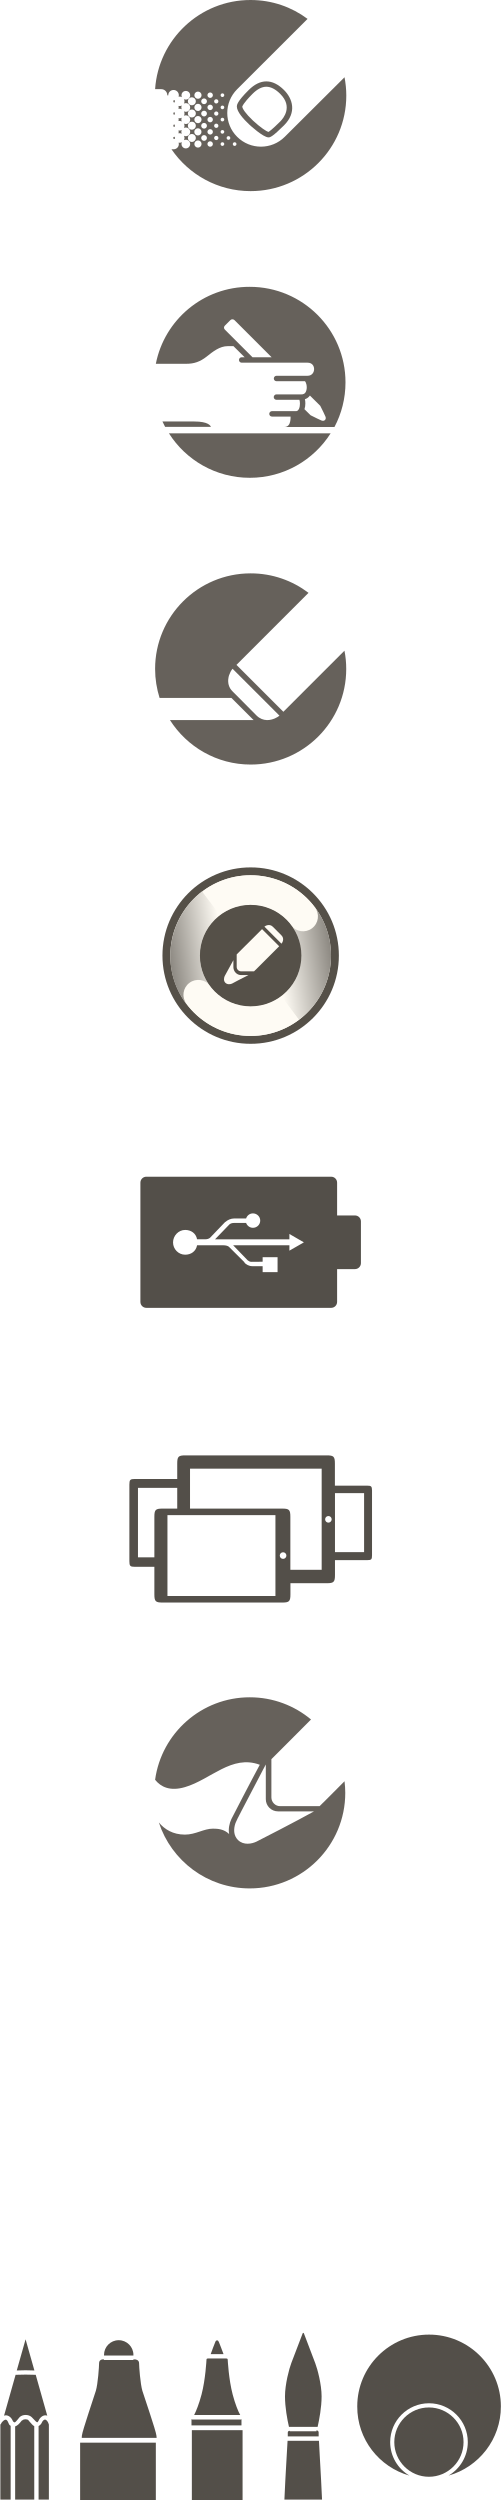
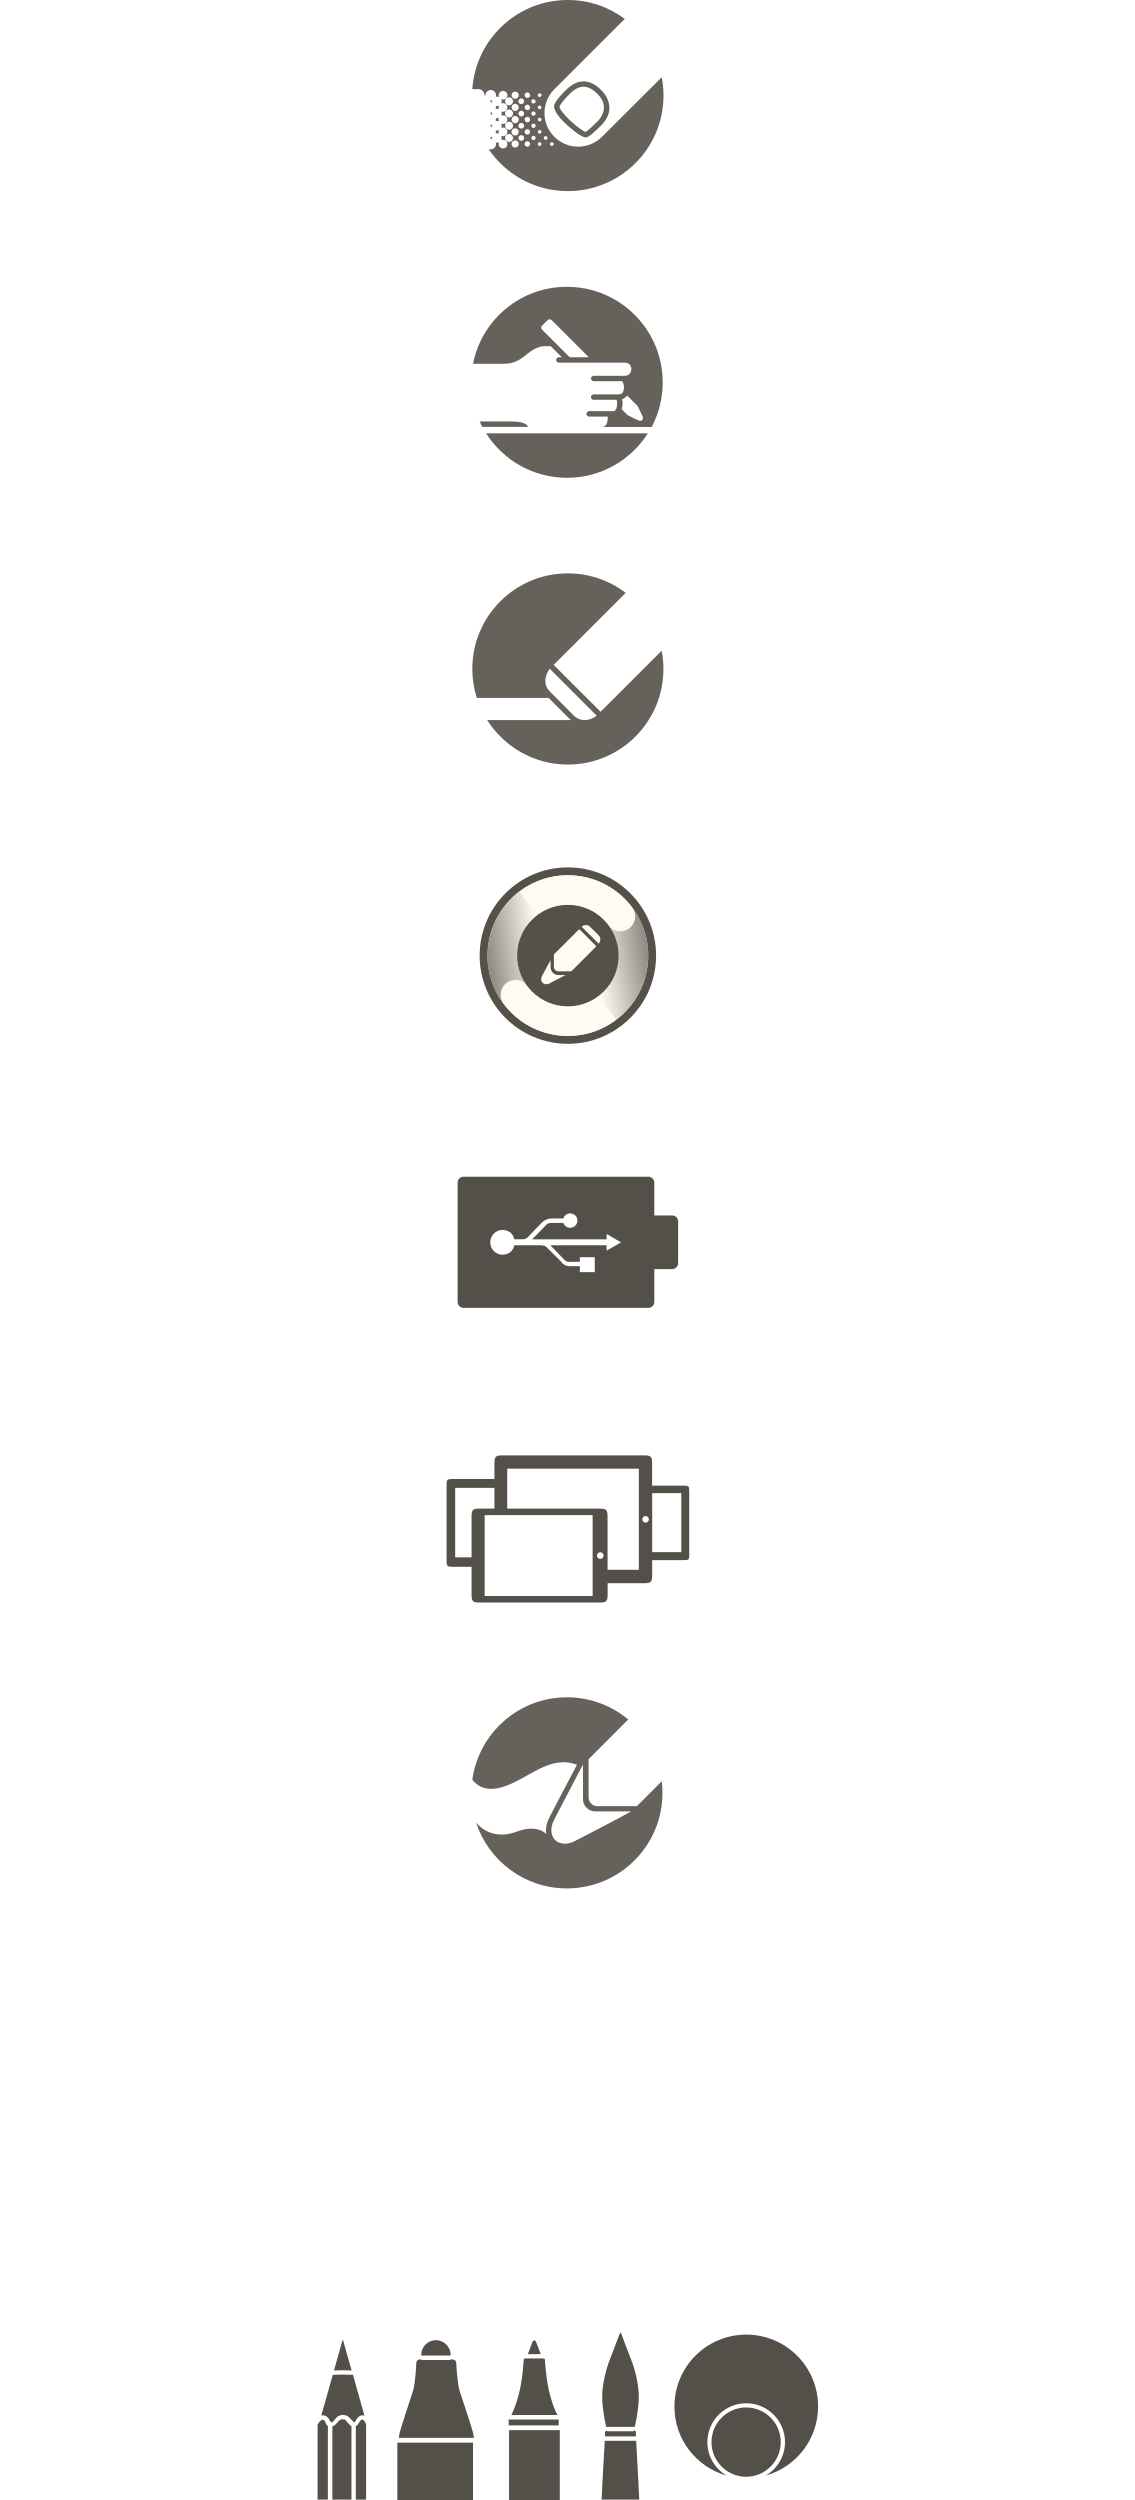
- <svg xmlns="http://www.w3.org/2000/svg" width="681px" height="3401px" viewBox="0 0 681 3401" version="1.1">
+ <svg xmlns="http://www.w3.org/2000/svg" width="681px" height="1500px" viewBox="0 0 681 3401" version="1.1">
  <description>Created with Sketch.</description>
  <defs>
    <linearGradient x1="115.909%" y1="28.46%" x2="-12.454%" y2="71.543%" id="linearGradient-1">
      <stop stop-color="#79756E" offset="0%" />
      <stop stop-color="#FEFBF4" offset="90%" />
    </linearGradient>
    <linearGradient x1="-16.399%" y1="71.571%" x2="111.901%" y2="28.515%" id="linearGradient-2">
      <stop stop-color="#79756E" offset="0%" />
      <stop stop-color="#FEFBF4" offset="90%" />
    </linearGradient>
  </defs>
  <g id="Page-1" stroke="none" stroke-width="1" fill="none" fill-rule="evenodd">
    <g id="pencil-icons-sprite">
      <g id="Group" transform="translate(211, 0)" fill="#66615B">
        <path d="M108.2,198.5 C106.8,198.5 105.7,197.4 105.7,196 C105.7,194.6 106.8,193.5 108.2,193.5 C109.6,193.5 110.7,194.6 110.7,196 C110.7,197.3 109.6,198.5 108.2,198.5 L108.2,198.5 Z M99.8,190.2 C98.4,190.2 97.3,189.1 97.3,187.7 C97.3,186.3 98.4,185.2 99.8,185.2 C101.2,185.2 102.3,186.3 102.3,187.7 C102.4,189.1 101.2,190.2 99.8,190.2 L99.8,190.2 Z M91.6,132 C90.2,132 89.1,130.9 89.1,129.5 C89.1,128.1 90.2,127 91.6,127 C93,127 94.1,128.1 94.1,129.5 C94,130.9 92.9,132 91.6,132 L91.6,132 Z M91.6,148.6 C90.2,148.6 89.1,147.5 89.1,146.1 C89.1,144.7 90.2,143.6 91.6,143.6 C93,143.6 94.1,144.7 94.1,146.1 C94,147.5 92.9,148.6 91.6,148.6 L91.6,148.6 Z M91.6,165.2 C90.2,165.2 89.1,164.1 89.1,162.7 C89.1,161.3 90.2,160.2 91.6,160.2 C93,160.2 94.1,161.3 94.1,162.7 C94,164.1 92.9,165.2 91.6,165.2 L91.6,165.2 Z M91.6,181.9 C90.2,181.9 89.1,180.8 89.1,179.4 C89.1,178 90.2,176.9 91.6,176.9 C93,176.9 94.1,178 94.1,179.4 C94,180.7 92.9,181.9 91.6,181.9 L91.6,181.9 Z M91.6,198.5 C90.2,198.5 89.1,197.4 89.1,196 C89.1,194.6 90.2,193.5 91.6,193.5 C93,193.5 94.1,194.6 94.1,196 C94,197.3 92.9,198.5 91.6,198.5 L91.6,198.5 Z M83.2,140.8 C81.6,140.8 80.3,139.5 80.3,137.9 C80.3,136.3 81.6,135 83.2,135 C84.8,135 86.1,136.3 86.1,137.9 C86.2,139.4 84.8,140.8 83.2,140.8 L83.2,140.8 Z M83.2,157.4 C81.6,157.4 80.3,156.1 80.3,154.5 C80.3,152.9 81.6,151.6 83.2,151.6 C84.8,151.6 86.1,152.9 86.1,154.5 C86.2,156.1 84.8,157.4 83.2,157.4 L83.2,157.4 Z M83.2,174 C81.6,174 80.3,172.7 80.3,171.1 C80.3,169.5 81.6,168.2 83.2,168.2 C84.8,168.2 86.1,169.5 86.1,171.1 C86.2,172.7 84.8,174 83.2,174 L83.2,174 Z M83.2,190.6 C81.6,190.6 80.3,189.3 80.3,187.7 C80.3,186.1 81.6,184.8 83.2,184.8 C84.8,184.8 86.1,186.1 86.1,187.7 C86.2,189.3 84.8,190.6 83.2,190.6 L83.2,190.6 Z M74.9,133.2 C72.9,133.2 71.2,131.5 71.2,129.5 C71.2,127.5 72.8,125.8 74.9,125.8 C77,125.8 78.6,127.5 78.6,129.5 C78.6,131.5 76.9,133.2 74.9,133.2 L74.9,133.2 Z M71.2,146.1 C71.2,144.1 72.8,142.4 74.9,142.4 C77,142.4 78.6,144.1 78.6,146.1 C78.6,148.1 77,149.8 74.9,149.8 C72.9,149.8 71.2,148.1 71.2,146.1 L71.2,146.1 Z M74.9,166.4 C72.9,166.4 71.2,164.7 71.2,162.7 C71.2,160.7 72.8,159 74.9,159 C77,159 78.6,160.7 78.6,162.7 C78.6,164.8 76.9,166.4 74.9,166.4 L74.9,166.4 Z M71.2,179.4 C71.2,177.4 72.8,175.7 74.9,175.7 C77,175.7 78.6,177.4 78.6,179.4 C78.6,181.4 77,183.1 74.9,183.1 C72.9,183 71.2,181.4 71.2,179.4 L71.2,179.4 Z M74.9,199.6 C72.9,199.6 71.2,197.9 71.2,195.9 C71.2,193.9 72.8,192.2 74.9,192.2 C77,192.2 78.6,193.9 78.6,195.9 C78.6,198 76.9,199.6 74.9,199.6 L74.9,199.6 Z M66.6,141.7 C64.5,141.7 62.7,139.9 62.7,137.8 C62.7,135.7 64.5,133.9 66.6,133.9 C68.8,133.9 70.5,135.7 70.5,137.8 C70.5,140 68.8,141.7 66.6,141.7 L66.6,141.7 Z M66.6,158.4 C64.5,158.4 62.7,156.6 62.7,154.5 C62.7,152.4 64.5,150.6 66.6,150.6 C68.8,150.6 70.5,152.4 70.5,154.5 C70.5,156.6 68.8,158.4 66.6,158.4 L66.6,158.4 Z M66.6,175 C64.5,175 62.7,173.2 62.7,171.1 C62.7,169 64.5,167.2 66.6,167.2 C68.8,167.2 70.5,169 70.5,171.1 C70.5,173.2 68.8,175 66.6,175 L66.6,175 Z M66.6,191.6 C64.5,191.6 62.7,189.8 62.7,187.7 C62.7,185.6 64.5,183.8 66.6,183.8 C68.8,183.8 70.5,185.6 70.5,187.7 C70.5,189.8 68.8,191.6 66.6,191.6 L66.6,191.6 Z M58.3,200.8 C55.6,200.8 53.4,198.6 53.4,195.9 C53.4,193.2 55.6,191 58.3,191 C61,191 63.2,193.2 63.2,195.9 C63.1,198.7 61,200.8 58.3,200.8 L58.3,200.8 Z M44.6,187.7 C44.6,184.7 47,182.3 50,182.3 C53,182.3 55.4,184.7 55.4,187.7 C55.4,190.7 53,193.1 50,193.1 C47,193.1 44.6,190.6 44.6,187.7 L44.6,187.7 Z M44.6,171 C44.6,168 47,165.6 50,165.6 C53,165.6 55.4,168 55.4,171 C55.4,174 53,176.4 50,176.4 C47,176.4 44.6,174 44.6,171 L44.6,171 Z M44.6,154.4 C44.6,151.4 47,149 50,149 C53,149 55.4,151.4 55.4,154.4 C55.4,157.4 53,159.8 50,159.8 C47,159.8 44.6,157.4 44.6,154.4 L44.6,154.4 Z M44.6,137.8 C44.6,134.8 47,132.4 50,132.4 C53,132.4 55.4,134.8 55.4,137.8 C55.4,140.8 53,143.2 50,143.2 C47,143.2 44.6,140.8 44.6,137.8 L44.6,137.8 Z M58.3,151 C55.6,151 53.4,148.8 53.4,146.1 C53.4,143.4 55.6,141.2 58.3,141.2 C61,141.2 63.2,143.4 63.2,146.1 C63.1,148.8 61,151 58.3,151 L58.3,151 Z M63.1,179.4 C63.1,182.1 60.9,184.3 58.2,184.3 C55.5,184.3 53.3,182.1 53.3,179.4 C53.3,176.7 55.5,174.5 58.2,174.5 C61,174.5 63.1,176.7 63.1,179.4 L63.1,179.4 Z M58.3,167.6 C55.6,167.6 53.4,165.4 53.4,162.7 C53.4,160 55.6,157.8 58.3,157.8 C61,157.8 63.2,160 63.2,162.7 C63.1,165.4 61,167.6 58.3,167.6 L58.3,167.6 Z M58.3,124.6 C61,124.6 63.2,126.8 63.2,129.5 C63.2,132.2 61,134.4 58.3,134.4 C55.6,134.4 53.4,132.2 53.4,129.5 C53.4,126.8 55.6,124.6 58.3,124.6 L58.3,124.6 Z M176.4,186.1 C158.5,204 129.5,204 111.6,186.1 C93.7,168.3 93.7,139.3 111.6,121.4 L207.4,25.7 C185.9,9.6 159,0 129.8,0 C60.9,0 4.5,53.6 0,121.3 L8.4,121.3 C13,121.3 16.6,125 16.6,129.6 L16.6,129.7 L16.7,129.7 C17.1,129.7 17.5,129.7 17.9,129.8 L17.9,129.6 C17.9,125.6 21.1,122.4 25.1,122.4 C29.1,122.4 32.3,125.6 32.3,129.6 C32.3,130.3 32.1,130.9 32,131.6 C32.5,131.5 33,131.4 33.5,131.4 C34.6,131.4 35.6,131.7 36.5,132.2 C36.1,131.4 35.9,130.5 35.9,129.6 C35.9,126.3 38.5,123.7 41.8,123.7 C45.1,123.7 47.7,126.3 47.7,129.6 C47.7,132.8 45.1,135.5 41.8,135.5 C40.9,135.5 40,135.2 39.2,134.9 C39.7,135.8 40,136.8 40,137.9 C40,139 39.7,140 39.2,140.9 C40,140.5 40.8,140.3 41.8,140.3 C45.1,140.3 47.7,142.9 47.7,146.2 C47.7,149.4 45.1,152.1 41.8,152.1 C40.9,152.1 40,151.8 39.2,151.5 C39.7,152.4 40,153.4 40,154.5 C40,155.6 39.7,156.6 39.2,157.5 C40,157.1 40.8,156.9 41.8,156.9 C45.1,156.9 47.7,159.5 47.7,162.8 C47.7,166 45.1,168.7 41.8,168.7 C40.9,168.7 40,168.4 39.2,168.1 C39.7,169 40,170 40,171.1 C40,172.2 39.7,173.2 39.2,174.1 C40,173.7 40.8,173.5 41.8,173.5 C45.1,173.5 47.7,176.1 47.7,179.4 C47.7,182.6 45.1,185.3 41.8,185.3 C40.9,185.3 40,185 39.2,184.7 C39.7,185.6 40,186.6 40,187.7 C40,188.8 39.7,189.8 39.2,190.7 C40,190.3 40.8,190.1 41.8,190.1 C45.1,190.1 47.7,192.7 47.7,196 C47.7,199.2 45.1,201.9 41.8,201.9 C38.5,201.9 35.9,199.2 35.9,196 C35.9,195.1 36.1,194.2 36.5,193.4 C35.6,193.9 34.6,194.2 33.5,194.2 C33,194.2 32.5,194.1 32,194 C32.2,194.6 32.3,195.3 32.3,196 C32.3,199.9 29.1,203.1 25.1,203.1 L22.3,203.1 C45.7,237.4 85.2,260 129.9,260 C201.8,260 260.1,201.8 260.1,130 C260.1,121.4 259.2,113.1 257.7,105.1 L176.4,186.1 L176.4,186.1 Z" id="Shape" />
        <path d="M25,172.2 C25.7,172.2 26.4,172.3 27,172.5 C26.9,172 26.8,171.6 26.8,171 C26.8,170.5 26.9,170 27,169.5 C26.4,169.7 25.7,169.8 25,169.8 L24.8,169.8 C24.9,170.2 24.9,170.6 24.9,171 C24.9,171.4 24.9,171.8 24.8,172.2 L25,172.2 L25,172.2 Z" id="Shape" />
        <path d="M25,155.6 C25.7,155.6 26.4,155.7 27,155.9 C26.9,155.4 26.8,155 26.8,154.4 C26.8,153.9 26.9,153.4 27,152.9 C26.4,153.1 25.7,153.2 25,153.2 L24.8,153.2 C24.9,153.6 24.9,154 24.9,154.4 C24.9,154.8 24.9,155.2 24.8,155.6 L25,155.6 L25,155.6 Z" id="Shape" />
        <path d="M25,188.8 C25.7,188.8 26.4,188.9 27,189.1 C26.9,188.6 26.8,188.2 26.8,187.6 C26.8,187.1 26.9,186.6 27,186.1 C26.4,186.3 25.7,186.4 25,186.4 L24.8,186.4 C24.9,186.8 24.9,187.2 24.9,187.6 C24.9,188 24.9,188.4 24.8,188.8 L25,188.8 L25,188.8 Z" id="Shape" />
        <path d="M25,139 C25.7,139 26.4,139.1 27,139.3 C26.9,138.8 26.8,138.4 26.8,137.8 C26.8,137.3 26.9,136.8 27,136.3 C26.4,136.5 25.7,136.6 25,136.6 L24.8,136.6 C24.9,137 24.9,137.4 24.9,137.8 C24.9,138.2 24.9,138.6 24.8,139 L25,139 L25,139 Z" id="Shape" />
        <path d="M33.3,164.5 C34.4,164.5 35.4,164.8 36.3,165.3 C35.9,164.5 35.7,163.6 35.7,162.7 C35.7,161.8 35.9,160.9 36.3,160.1 C35.4,160.6 34.4,160.9 33.3,160.9 C32.8,160.9 32.3,160.8 31.8,160.7 C32,161.3 32.1,162 32.1,162.7 C32.1,163.4 31.9,164 31.8,164.7 C32.3,164.6 32.8,164.5 33.3,164.5 L33.3,164.5 Z" id="Shape" />
        <path d="M33.3,177.6 C32.8,177.6 32.3,177.5 31.8,177.4 C32,178 32.1,178.7 32.1,179.4 C32.1,180.1 31.9,180.7 31.8,181.4 C32.3,181.3 32.8,181.2 33.3,181.2 C34.4,181.2 35.4,181.5 36.3,182 C35.9,181.2 35.7,180.3 35.7,179.4 C35.7,178.5 35.9,177.6 36.3,176.8 C35.4,177.3 34.4,177.6 33.3,177.6 L33.3,177.6 Z" id="Shape" />
        <path d="M170.2,127.7 C187.7,145.1 174.6,160.9 170.2,165.3 C158.9,176.5 155.2,179 154.1,179.5 C151.6,178.8 143.2,173.4 133.2,164.1 C123.1,154.6 118.6,147.6 118.6,145 C118.6,145 119.3,141 132.5,127.7 C138.9,121.3 145.2,118 151.3,118 C157.4,118 163.8,121.3 170.2,127.7 L170.2,127.7 Z M127.3,122.5 C111.2,138.5 111.2,143.1 111.2,144.9 C111.2,152.1 120.4,162.2 128.2,169.5 C129,170.2 146.9,186.9 154.3,186.9 C156.7,186.9 160.2,185.6 175.4,170.5 C193.1,152.8 187,134.1 175.4,122.5 C159.7,106.8 143,106.8 127.3,122.5 L127.3,122.5 Z" id="Shape" />
        <path d="M33.3,147.9 C34.4,147.9 35.4,148.2 36.3,148.7 C35.9,147.9 35.7,147 35.7,146.1 C35.7,145.2 35.9,144.3 36.3,143.5 C35.4,144 34.4,144.3 33.3,144.3 C32.8,144.3 32.3,144.2 31.8,144.1 C32,144.7 32.1,145.4 32.1,146.1 C32.1,146.8 31.9,147.4 31.8,148.1 C32.3,148 32.8,147.9 33.3,147.9 L33.3,147.9 Z" id="Shape" />
      </g>
      <g id="Group" transform="translate(212, 390)" fill="#66615B">
        <path d="M9,183.4 C10.1,185.9 11.3,188.3 12.6,190.7 L75,190.7 C74.3,189.3 71.7,183.4 52.3,183.4 L9,183.4 L9,183.4 Z" id="Shape" />
        <path d="M93.9,53 L101.4,45.5 C102.9,44 105.4,44 107,45.5 L157.5,96 L131.5,96 L94,58.5 C92.3,57 92.3,54.5 93.9,53 L93.9,53 Z M220.2,158.6 L223.7,162.1 C226.2,166.7 230.3,175.7 230.6,176.4 C231.2,177.6 231.7,179.9 230.1,181.4 C228.6,183 226.3,182.5 225,181.9 C224.3,181.6 215.1,177.4 210.5,174.9 L209.6,174 L209.4,173.8 L202.2,166.7 C203,164.3 203.4,161.7 203.4,158.9 C203.4,156.7 203.2,154.8 202.8,153.1 C205.6,152.2 207.9,150.5 209.6,148.1 L220.2,158.6 L220.2,158.6 Z M41.7,104.9 C51.8,104.9 60.1,102.2 69,95.2 C77.8,88.2 86.9,80.9 97.8,80.9 L105.6,80.9 L120.8,96 L116.8,96 C114.8,96 113.1,97.6 113.1,99.7 C113.1,101.7 114.7,103.4 116.8,103.4 L206.4,103.4 C212.9,103.4 215.3,108.1 215.3,112.1 C215.3,116.5 212.5,121.2 206.4,121.2 L164.2,121.2 C162.2,121.2 160.5,122.8 160.5,124.9 C160.5,127 162.1,128.6 164.2,128.6 L202.8,128.6 C204.2,129.6 206.3,135.5 204.8,141 C203.4,146.5 199.5,146.5 198.2,146.5 L164.1,146.5 C162.1,146.5 160.4,148.2 160.4,150.2 C160.4,152.2 162,153.9 164.1,153.9 L195.3,153.9 C196.2,156 196.6,162.1 194.7,166.3 C193.2,169.3 191.4,169.3 190.7,169.3 L158,169.3 C156,169.3 154.3,171 154.3,173 C154.3,175 155.9,176.7 158,176.7 L183.3,176.7 C183.4,180.4 183,185.6 180.5,188.5 C179.1,190.1 177.2,190.9 174.6,190.9 L243,190.9 C252.6,172.8 258,152.1 258,130.2 C258,58.4 199.7,0.2 127.8,0.2 C64.5,-2.03448369e-14 11.7,45.1 0,104.9 L41.7,104.9 L41.7,104.9 Z" id="Shape" />
        <path d="M17.8,199.5 C40.9,235.9 81.5,260 127.8,260 C174.1,260 214.7,235.9 237.8,199.5 L17.8,199.5 L17.8,199.5 Z" id="Shape" />
      </g>
      <g id="Connect" transform="translate(221, 1180)">
        <circle id="Oval" fill="#555048" cx="120" cy="120" r="120" />
        <path d="M120,10.7 C59.7,10.7 10.7,59.6 10.7,120 C10.7,180.4 59.6,229.3 120,229.3 C180.3,229.3 229.3,180.4 229.3,120 C229.3,59.6 180.3,10.7 120,10.7 L120,10.7 Z M120,188.6 C82.1,188.6 51.4,157.9 51.4,120 C51.4,82.1 82.1,51.4 120,51.4 C157.9,51.4 188.6,82.1 188.6,120 C188.6,157.9 157.9,188.6 120,188.6 L120,188.6 Z" id="Shape" fill="#FEFBF4" />
        <path d="M174.9,78.8 C197.6,109.1 191.5,152.2 161.2,174.9 L185.6,207.4 C233.9,171.2 243.7,102.7 207.5,54.4 L174.9,78.8 L174.9,78.8 Z" id="Shape" fill="url(#linearGradient-1)" />
        <path d="M53.9,32.6 C6.9,68.8 -4,137.3 32.2,185.6 L64.9,161.2 L64.9,161.3 C41.9,131 48.5,87.5 78.8,65.5 L78.8,65.5 L53.9,32.7 L53.9,32.6 L53.9,32.6 Z" id="Shape" fill="url(#linearGradient-2)" />
        <path d="M54.5,32.6 L78.9,65.1 C109.2,42.4 152.3,48.5 175,78.8 L175,78.8 C181.7,87.8 194.5,89.6 203.4,82.9 C212.4,76.2 214.2,63.4 207.5,54.5 C171.2,6.2 102.7,-3.6 54.5,32.6 L54.5,32.6 Z" id="Shape" fill="#FEFBF4" />
        <path d="M161.2,174.9 C130.9,197.6 87.8,191.5 65.1,161.2 C58.4,152.2 45.6,150.4 36.7,157.1 C27.7,163.8 25.9,176.6 32.6,185.5 C68.8,233.8 137.3,243.6 185.6,207.4 L185.6,207.4 L161.2,174.9 L161.2,174.9 Z" id="Shape" fill="#FEFBF4" />
        <path d="M120,51 C158.1,51 189,81.9 189,120 C189,158.1 158.1,189 120,189 C81.9,189 51,158.1 51,120 C51,81.9 81.9,51 120,51 L120,51 Z" id="Shape" fill="#555048" />
        <g id="Icon" transform="translate(84, 78)" fill="#FEFBF4">
          <path d="M23.3,34.1 L23.3,34.1 L17,40.4 L17,57.4 C17,60.7 19.7,63.4 23,63.4 L40.6,63.4 L42.3,61.7 L42.6,61.5 C42.6,61.5 64.8,39.3 74.8,29.3 L51.5,6 L23.3,34.1 L23.3,34.1 Z" id="Shape" />
          <path d="M0.7,69.8 C-0.3,72 -1.2,76.1 1.5,78.9 C4.3,81.7 8.4,81.1 10.6,80.1 C11.8,79.5 24.7,72.5 33,68.5 L22.9,68.5 C17.1,68.5 12.5,63.4 12.5,57.7 L12.5,48.2 C8.1,56.3 1.3,68.6 0.7,69.8 L0.7,69.8 Z" id="Shape" />
          <path d="M77.9,14.5 L72,8.6 L66.1,2.7 C61.7,-1.7 56.1,1.4 54.7,2.6 L77.9,25.8 C79.2,24.5 82.3,18.9 77.9,14.5 L77.9,14.5 Z" id="Shape" />
        </g>
      </g>
      <g id="Battery__x26__Devices" transform="translate(176, 1601)" fill="#534F49">
        <path d="M217.7,100.4 L217.7,93.1 L141.2,93.1 L160.9,113.5 C162.6,114.8 163.9,115.6 166.2,115.6 C178,115.6 181.3,115.4 181.3,115.4 L181.3,109.3 L201.6,109.3 L201.6,129.6 L181.3,129.6 L181.3,121.5 L167.2,121.5 C162.7,121.5 159,119.3 156.1,116.4 C156.3,116.6 157,116.6 157,116.5 L157,116.6 C157,116.5 135.3,95 135.3,95 C133.6,93.7 130.6,93.1 128.3,93.1 L103.5,93.1 L103.4,93.1 L92.1,93.1 C90.6,101.2 84,105.9 75.9,105.9 C66.8,105.9 59.4,98.3 59.4,89.2 C59.4,80.1 66.8,72.2 75.9,72.2 C83.9,72.2 90.6,76.8 92.1,84.9 L103.5,84.9 C105.7,84.9 107.9,84.3 109.6,83 L130.5,61.2 C130.7,61 130.6,61.4 130.5,61.5 C133.4,58.7 138.1,56.6 142.5,56.6 L158.8,56.6 C160.1,52.5 163.8,49.7 168.1,49.7 C173.5,49.7 178,54 178,59.5 C178,64.9 173.6,69.3 168.1,69.3 C163.8,69.3 160.2,66.5 158.8,62.7 L142.3,62.7 C140,62.7 137.8,63.3 136.2,64.6 L116.5,85 L217.7,85 L217.7,77.7 L237.4,89.1 L217.7,100.4 L217.7,100.4 Z M306.9,52.5 L282.6,52.5 L282.6,7.9 C282.6,3.4 279,-0.2 274.5,-0.2 L23.1,-0.2 C18.6,-0.2 15,3.4 15,7.9 L15,170.1 C15,174.6 18.6,178.2 23.1,178.2 L274.5,178.2 C279,178.2 282.6,174.6 282.6,170.1 L282.6,125.5 L306.9,125.5 C311.4,125.5 315,121.8 315,117.4 L315,60.6 C315,56.1 311.4,52.5 306.9,52.5 L306.9,52.5 Z" id="Shape" />
        <path d="M323.6,420.1 L279.6,420.1 L279.6,390.1 C279.6,380.5 278,378.9 268.6,378.9 L76.1,378.9 C66.7,378.9 65.1,380.5 65.1,390.1 L65.1,411 L7.5,411 C1.1,411 0,412.1 0,418.7 L0,522.8 C0,529.4 1.1,530.5 7.5,530.5 L34,530.5 L34,567.9 C34,577.5 35.6,579.1 45,579.1 L208.1,579.1 C217.5,579.1 219.1,577.4 219.1,567.9 L219.1,552.8 L268.7,552.8 C278.1,552.8 279.7,551.1 279.7,541.6 L279.7,521.4 L323.7,521.4 C329.1,521.4 330.1,520.5 330.1,514.9 L330.1,426.6 C330,421 329,420.1 323.6,420.1 L323.6,420.1 Z M34,462.5 L34,517.6 L11.7,517.6 L11.7,423.1 L65.1,423.1 L65.1,451.3 L45,451.3 C35.6,451.3 34,452.9 34,462.5 L34,462.5 Z M198.7,570.2 L51.8,570.2 L51.8,460.2 L198.7,460.2 L198.7,570.2 L198.7,570.2 Z M209.1,519.7 C206.6,519.7 204.6,517.7 204.6,515.2 C204.6,512.7 206.6,510.7 209.1,510.7 C211.6,510.7 213.6,512.7 213.6,515.2 C213.6,517.7 211.6,519.7 209.1,519.7 L209.1,519.7 Z M261.5,534.6 L219,534.6 L219,462.5 C219,452.9 217.4,451.3 208,451.3 L82.5,451.3 L82.5,397 L261.6,397 L261.6,534.6 L261.5,534.6 L261.5,534.6 Z M270.8,470.4 C268.3,470.4 266.3,468.4 266.3,465.9 C266.3,463.4 268.3,461.4 270.8,461.4 C273.2,461.4 275.2,463.4 275.2,465.9 C275.2,468.3 273.2,470.4 270.8,470.4 L270.8,470.4 Z M319.3,510.5 L279.7,510.5 L279.7,430.3 L319.3,430.3 L319.3,510.5 L319.3,510.5 Z" id="Shape" />
      </g>
      <g id="Group" transform="translate(0, 3174)" fill="#534F49">
        <path d="M432.1,127.5 C434.3,117.5 437.5,101.2 437.5,86 C437.5,69.5 431.8,48.6 428.9,41 C426,33.5 413.5,0.5 413.5,0.5 C413.3,0 413,-0.4 412.6,-0.4 C412.2,-0.4 411.9,-0.1 411.7,0.4 C411.7,0.4 399.2,33.2 396.3,40.7 C393.4,48.3 387.7,69.5 387.7,86 C387.7,100.9 390.8,117.5 393.1,127.5 L432.1,127.5 L432.1,127.5 Z" id="Shape" />
        <path d="M391.5,135.2 L391.5,140.5 L433.5,140.5 L433.5,135.2 C433.5,133.6 432.5,132.3 430.5,132.3 L430.5,133.5 L394.2,133.5 L394.3,132.9 C392.7,132.9 391.5,133.6 391.5,135.2 L391.5,135.2 Z" id="Shape" />
        <path d="M433.9,146.5 L391.2,146.5 C390.6,159.5 388.4,191.5 386.9,226.5 L438.1,226.5 C436.6,191.5 434.4,159.5 433.9,146.5 L433.9,146.5 Z" id="Shape" />
        <path d="M297.9,12.4 C297.4,11.1 296.7,9.8 295.3,9.8 C293.9,9.8 293.1,11.2 292.7,12.5 C292.7,12.5 287.5,25.6 286.6,28.6 L304.1,28.6 C303.1,25.5 297.9,12.4 297.9,12.4 L297.9,12.4 Z" id="Shape" />
        <path d="M316.5,83.4 C311.1,62.8 309.8,36.4 309.8,36.4 C309.8,36.4 310,34.5 308.1,34.5 L305.1,34.5 L305.1,34.5 L285.9,34.5 L282.6,34.5 C280.7,34.5 280.9,36.2 280.9,36.2 C280.9,36.2 279.6,62.8 274.2,83.4 C270.8,96.3 266.7,106.4 264.1,111.4 L326.8,111.4 C324,106.5 319.9,96.3 316.5,83.4 L316.5,83.4 Z" id="Shape" />
        <rect id="Rectangle-path" x="261" y="132" width="69" height="95" />
        <path d="M328.5,117 L329.2,117.5 L261.4,117.5 C261.4,117.5 260.5,116.9 260.5,117 L260.5,125.5 L328.5,125.5 L328.5,117 L328.5,117 Z" id="Shape" />
        <rect id="Rectangle-path" x="109" y="149" width="103" height="78" />
        <path d="M212.8,139.4 C212,132.2 196.6,87.9 193.7,78.5 C190.9,69.1 189.2,45.4 189.2,40.9 C189.2,36.4 184.7,35.7 183.4,35.7 L181.4,35.7 L181.4,36.5 L141.4,36.5 L141.4,35.7 L139.9,35.7 C138.6,35.7 134.8,36.4 134.8,40.9 C134.8,45.4 133.2,69.1 130.4,78.4 C127.6,87.8 112.2,132.3 111.4,139.4 C111.3,140.6 111.2,142.5 111.2,142.5 L213.1,142.5 C213,142.5 213,140.6 212.8,139.4 L212.8,139.4 Z" id="Shape" />
        <path d="M181.5,29.7 C181.5,18.6 172.6,9.6 161.5,9.6 C150.4,9.6 141.5,18.6 141.5,29.7 L141.5,30.5 L181.5,30.5 L181.5,29.7 L181.5,29.7 Z" id="Shape" />
        <path d="M46.8,50.8 L34.8,8.4 L22.8,50.8 C26.6,50.6 30.7,50.5 34.8,50.5 C38.9,50.5 43,50.6 46.8,50.8 L46.8,50.8 Z" id="Shape" />
        <path d="M17.4,119.4 C17.8,120.5 19.4,121.5 20,121.5 C20.4,121.4 21.9,120.4 25.7,115.5 C26.3,114.7 26.7,114.2 26.9,114.1 C28.9,112.3 31.8,111.3 34.9,111.3 C38,111.3 40.9,112.3 42.9,114.1 C43,114.2 43.4,114.6 44,115.2 C48.1,119.7 49.8,121.1 50.5,121.4 C51,121.2 52,120.4 52.4,119.3 C54.2,114.9 58,111.8 61.7,111.8 C62.6,111.8 63.5,112 64.3,112.3 L48.6,56.7 C44.4,56.5 39.6,56.4 34.9,56.4 C30.2,56.4 25.4,56.5 21.2,56.7 L5.5,112.3 C6.4,112 7.3,111.8 8.1,111.8 C11.9,111.9 15.6,114.9 17.4,119.4 L17.4,119.4 Z" id="Shape" />
        <path d="M66.5,124.4 C65.5,120.6 63.3,117.6 61.1,117.6 C60.1,117.6 58,119 57,121.5 C56.3,123.4 54.5,125.3 52.5,126.4 L52.5,226.5 L66.5,226.5 L66.5,124.4 L66.5,124.4 Z" id="Shape" />
        <path d="M46.5,126.5 C44.5,125.5 42.7,123.2 39.1,119.1 C38.8,118.8 38.8,118.5 38.7,118.4 C36.9,116.8 32.5,116.7 30.6,118.5 C30.6,118.5 29.8,118.8 29.5,119.1 C26.4,123.2 23.6,126 20.6,126.9 L20.6,226.5 L46.6,226.5 L46.6,126.5 L46.5,126.5 Z" id="Shape" />
        <path d="M14.5,126.1 C12.5,125.1 11.9,123.4 11.2,121.5 C10.3,119.3 9.1,117.7 7.7,117.7 C6.2,117.7 2.5,120.1 1.2,123.8 L0.5,124.1 L0.5,226.5 L14.5,226.5 L14.5,126.1 L14.5,126.1 Z" id="Shape" />
        <path d="M583.5,101.1 C557.5,101.1 536.4,122.3 536.4,148.3 C536.4,174.3 557.6,195.4 583.5,195.4 C609.5,195.4 630.6,174.2 630.6,148.3 C630.7,122.3 609.5,101.1 583.5,101.1 L583.5,101.1 Z" id="Shape" />
        <path d="M557,193.8 C541.3,184.6 530.8,167.7 530.8,148.2 C530.8,119.1 554.5,95.4 583.6,95.4 C612.7,95.4 636.4,119.1 636.4,148.2 C636.4,167.6 625.8,184.6 610.2,193.8 C651.3,182.2 681.4,144.5 681.4,99.7 C681.4,45.7 637.6,2 583.7,2 C529.7,2 486,45.7 486,99.7 C485.8,144.5 515.9,182.2 557,193.8 L557,193.8 Z" id="Shape" />
      </g>
      <path d="M440.2,2451.8 L439.5,2452.4 L434.8,2457.1 L430,2457.1 L381.1,2457.1 C377.9,2457.1 375,2455.9 372.7,2453.6 C370.5,2451.4 369.2,2448.4 369.2,2445.2 L369.2,2398 L369.2,2393.2 L386.7,2375.7 L423.1,2339.2 C400.6,2320.4 371.6,2309 339.8,2309 C274.1,2309 219.7,2357.8 211,2421.2 C218.7,2430.9 231.2,2437.2 251.6,2431.2 C286.6,2421 315.3,2386.5 353.4,2400.8 C340.6,2424.5 316.6,2471 314.8,2474.6 C312.1,2480.3 310.4,2487.8 311.7,2495 C304.7,2488.3 296.4,2487.7 289.7,2487.7 C277.2,2487.7 266.2,2495.8 251.6,2495.8 C235.3,2495.8 224,2488.7 216.1,2479.3 C233.1,2531.4 282,2569 339.7,2569 C411.5,2569 469.7,2510.8 469.7,2439 C469.7,2433.6 469.3,2428.4 468.7,2423.2 C452.6,2439.4 440.2,2451.8 440.2,2451.8 L440.2,2451.8 Z M349,2505.3 C345.9,2506.8 341.5,2508.2 336.8,2508.2 C332.3,2508.2 327.5,2506.9 323.7,2503.1 C318.1,2497.5 317.9,2489.9 319.3,2483.8 L319.3,2483.7 C319.5,2483 319.7,2482.3 319.9,2481.6 L319.9,2481.5 C320.1,2480.9 320.3,2480.4 320.5,2479.8 C320.6,2479.7 320.6,2479.5 320.7,2479.4 C320.9,2478.8 321.1,2478.3 321.4,2477.8 C321.4,2477.7 321.5,2477.6 321.6,2477.4 C321.7,2477.3 321.7,2477.1 321.8,2477 C321.8,2476.9 321.9,2476.8 321.9,2476.7 C322,2476.6 322,2476.4 322.1,2476.3 C322.2,2476.1 322.3,2475.9 322.4,2475.7 C322.5,2475.6 322.6,2475.4 322.6,2475.2 C322.7,2475 322.8,2474.8 322.9,2474.6 C323,2474.3 323.2,2474 323.3,2473.7 C323.4,2473.5 323.5,2473.3 323.6,2473.1 C323.7,2472.8 323.9,2472.5 324.1,2472.2 C324.2,2472 324.3,2471.8 324.4,2471.6 C324.7,2471.1 324.9,2470.6 325.2,2470.1 C325.2,2470.1 325.2,2470.1 325.2,2470 C325.5,2469.5 325.8,2468.9 326.1,2468.3 C326.2,2468.2 326.2,2468.1 326.3,2467.9 C326.6,2467.4 326.9,2466.8 327.2,2466.2 C327.3,2466.1 327.3,2466 327.3,2465.9 C327.6,2465.3 327.9,2464.8 328.2,2464.2 C328.3,2463.9 328.5,2463.7 328.6,2463.4 C328.9,2462.8 347.8,2426.5 356,2411 C356,2410.9 356.1,2410.9 356.1,2410.8 C356.5,2410 356.9,2409.2 357.3,2408.5 C357.3,2408.4 357.4,2408.4 357.4,2408.3 C357.8,2407.5 358.2,2406.7 358.6,2406 C358.6,2406 358.6,2405.9 358.7,2405.9 C359.1,2405.2 359.5,2404.5 359.8,2403.8 C359.8,2403.7 359.9,2403.7 359.9,2403.6 L359.9,2403.6 C360.5,2402.5 361.1,2401.4 361.6,2400.4 L361.6,2447.6 C361.6,2456.8 369,2464.2 378.2,2464.2 L378.2,2464.2 L427.2,2464.2 C404.4,2476.9 352.4,2503.7 349,2505.3 L349,2505.3 Z" id="Shape" fill="#66615B" />
      <path d="M468.6,885.2 L385.5,968.3 L336.7,919.5 L321.7,904.5 L321.7,904.5 C332,894.2 380.9,845.3 419.7,806.5 C397.8,789.9 370.6,780 341,780 C269.2,780 211,838.2 211,910 C211,923.8 213.2,937 217.1,949.5 L314.9,949.5 L343.9,978.5 C344.3,978.9 344.7,979.2 345.1,979.6 L231.2,979.6 C254.3,1015.9 294.8,1040.1 341,1040.1 C412.8,1040.1 471,981.9 471,910.1 C471,901.5 470.2,893.2 468.6,885.2 L468.6,885.2 Z M325.3,949.5 L325.3,949.5 L316.7,940.9 C316,940.2 315.4,939.5 314.8,938.8 C314.7,938.6 314.5,938.4 314.4,938.3 C314,937.7 313.6,937.2 313.2,936.6 C313.1,936.4 313,936.3 312.9,936.1 C312.1,934.6 311.5,933.2 311.1,931.7 C311.1,931.5 311,931.4 311,931.2 C310.8,930.6 310.7,929.9 310.6,929.3 L310.6,929 C310.5,928.2 310.4,927.4 310.4,926.7 L310.4,926.7 C310.4,925.8 310.4,924.9 310.5,924 C310.5,923.8 310.5,923.6 310.6,923.5 C310.7,922.8 310.8,922.1 310.9,921.5 C310.9,921.3 311,921.1 311,920.9 C311.2,920.3 311.3,919.6 311.5,919 C311.6,918.8 311.6,918.7 311.7,918.5 C312.2,917 312.8,915.6 313.4,914.4 C313.5,914.2 313.6,914 313.7,913.8 C313.9,913.4 314.1,913.1 314.3,912.7 C314.4,912.5 314.5,912.3 314.7,912.1 C314.9,911.8 315.1,911.5 315.3,911.2 C315.4,911.1 315.5,910.9 315.6,910.8 C315.9,910.4 316.1,910.1 316.4,909.8 L318.4,911.8 L380.2,973.6 C377.8,975.6 371.2,979.6 363.7,979.6 C363.7,979.6 363.7,979.6 363.6,979.6 L363.2,979.6 L363.2,979.6 L362.9,979.6 C358.3,979.4 353.5,977.8 349,973.4 L325.3,949.5 L325.3,949.5 Z" id="Shape" fill="#66615B" />
    </g>
  </g>
</svg>
